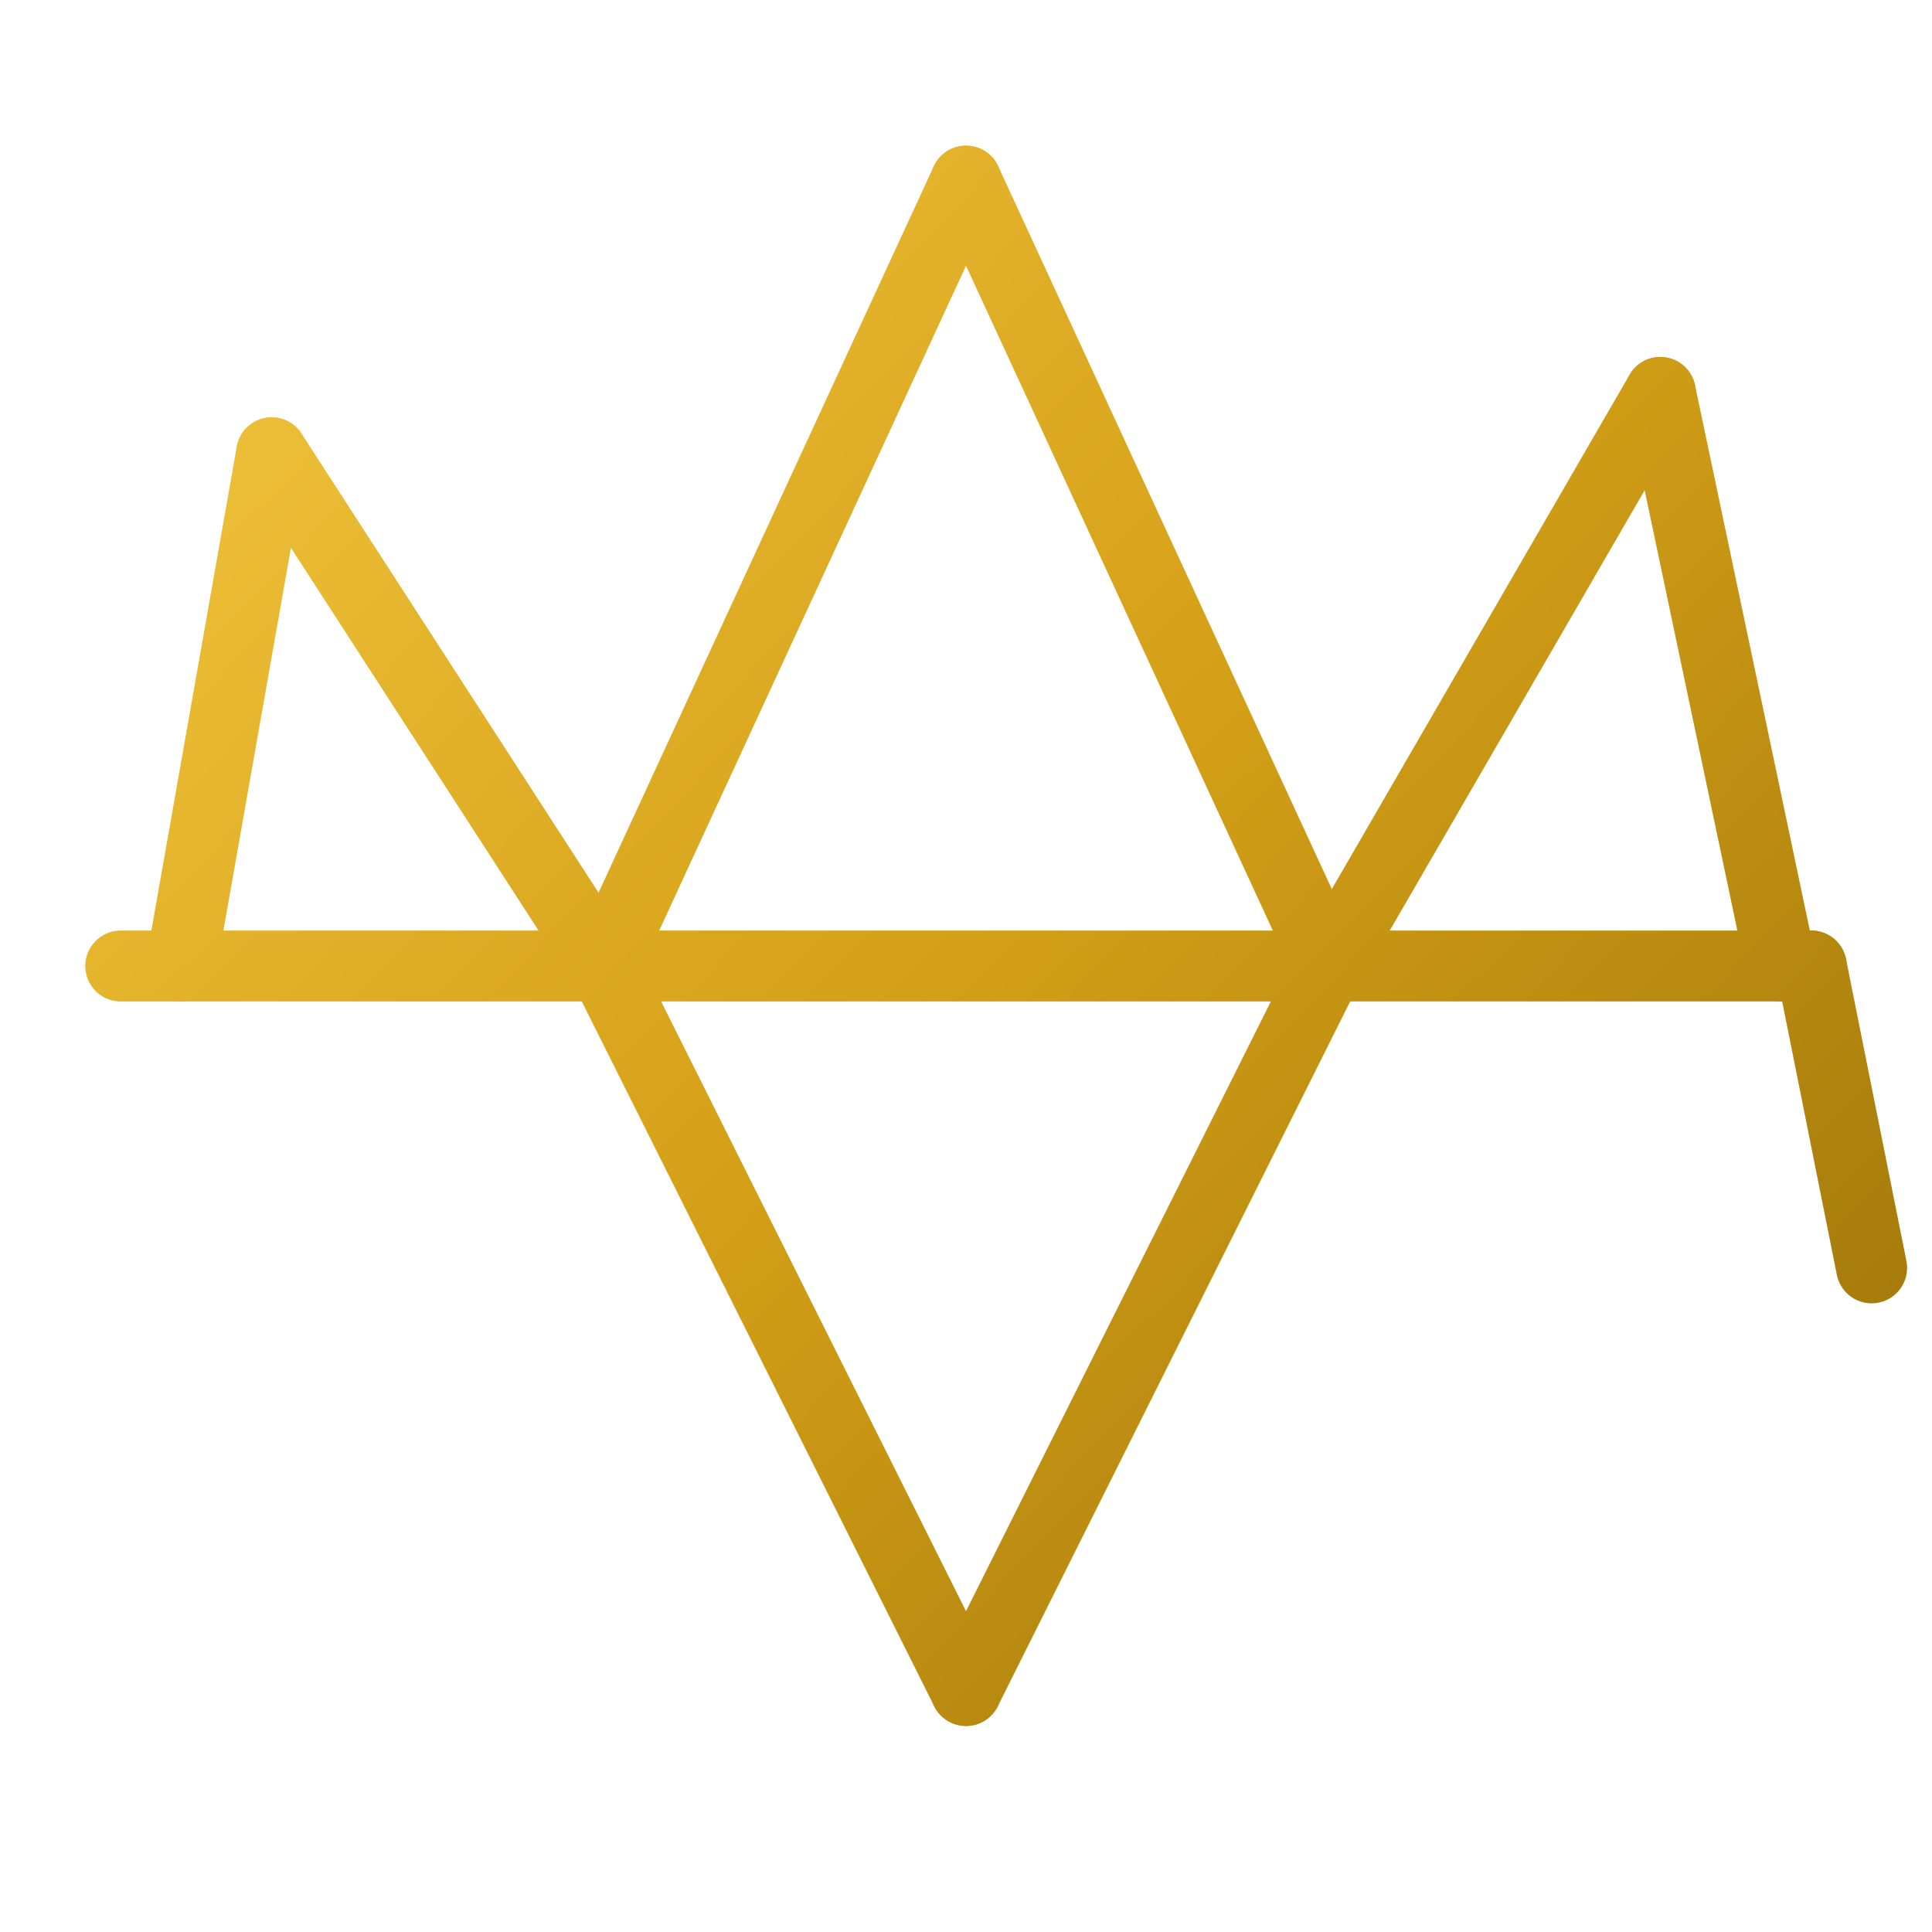
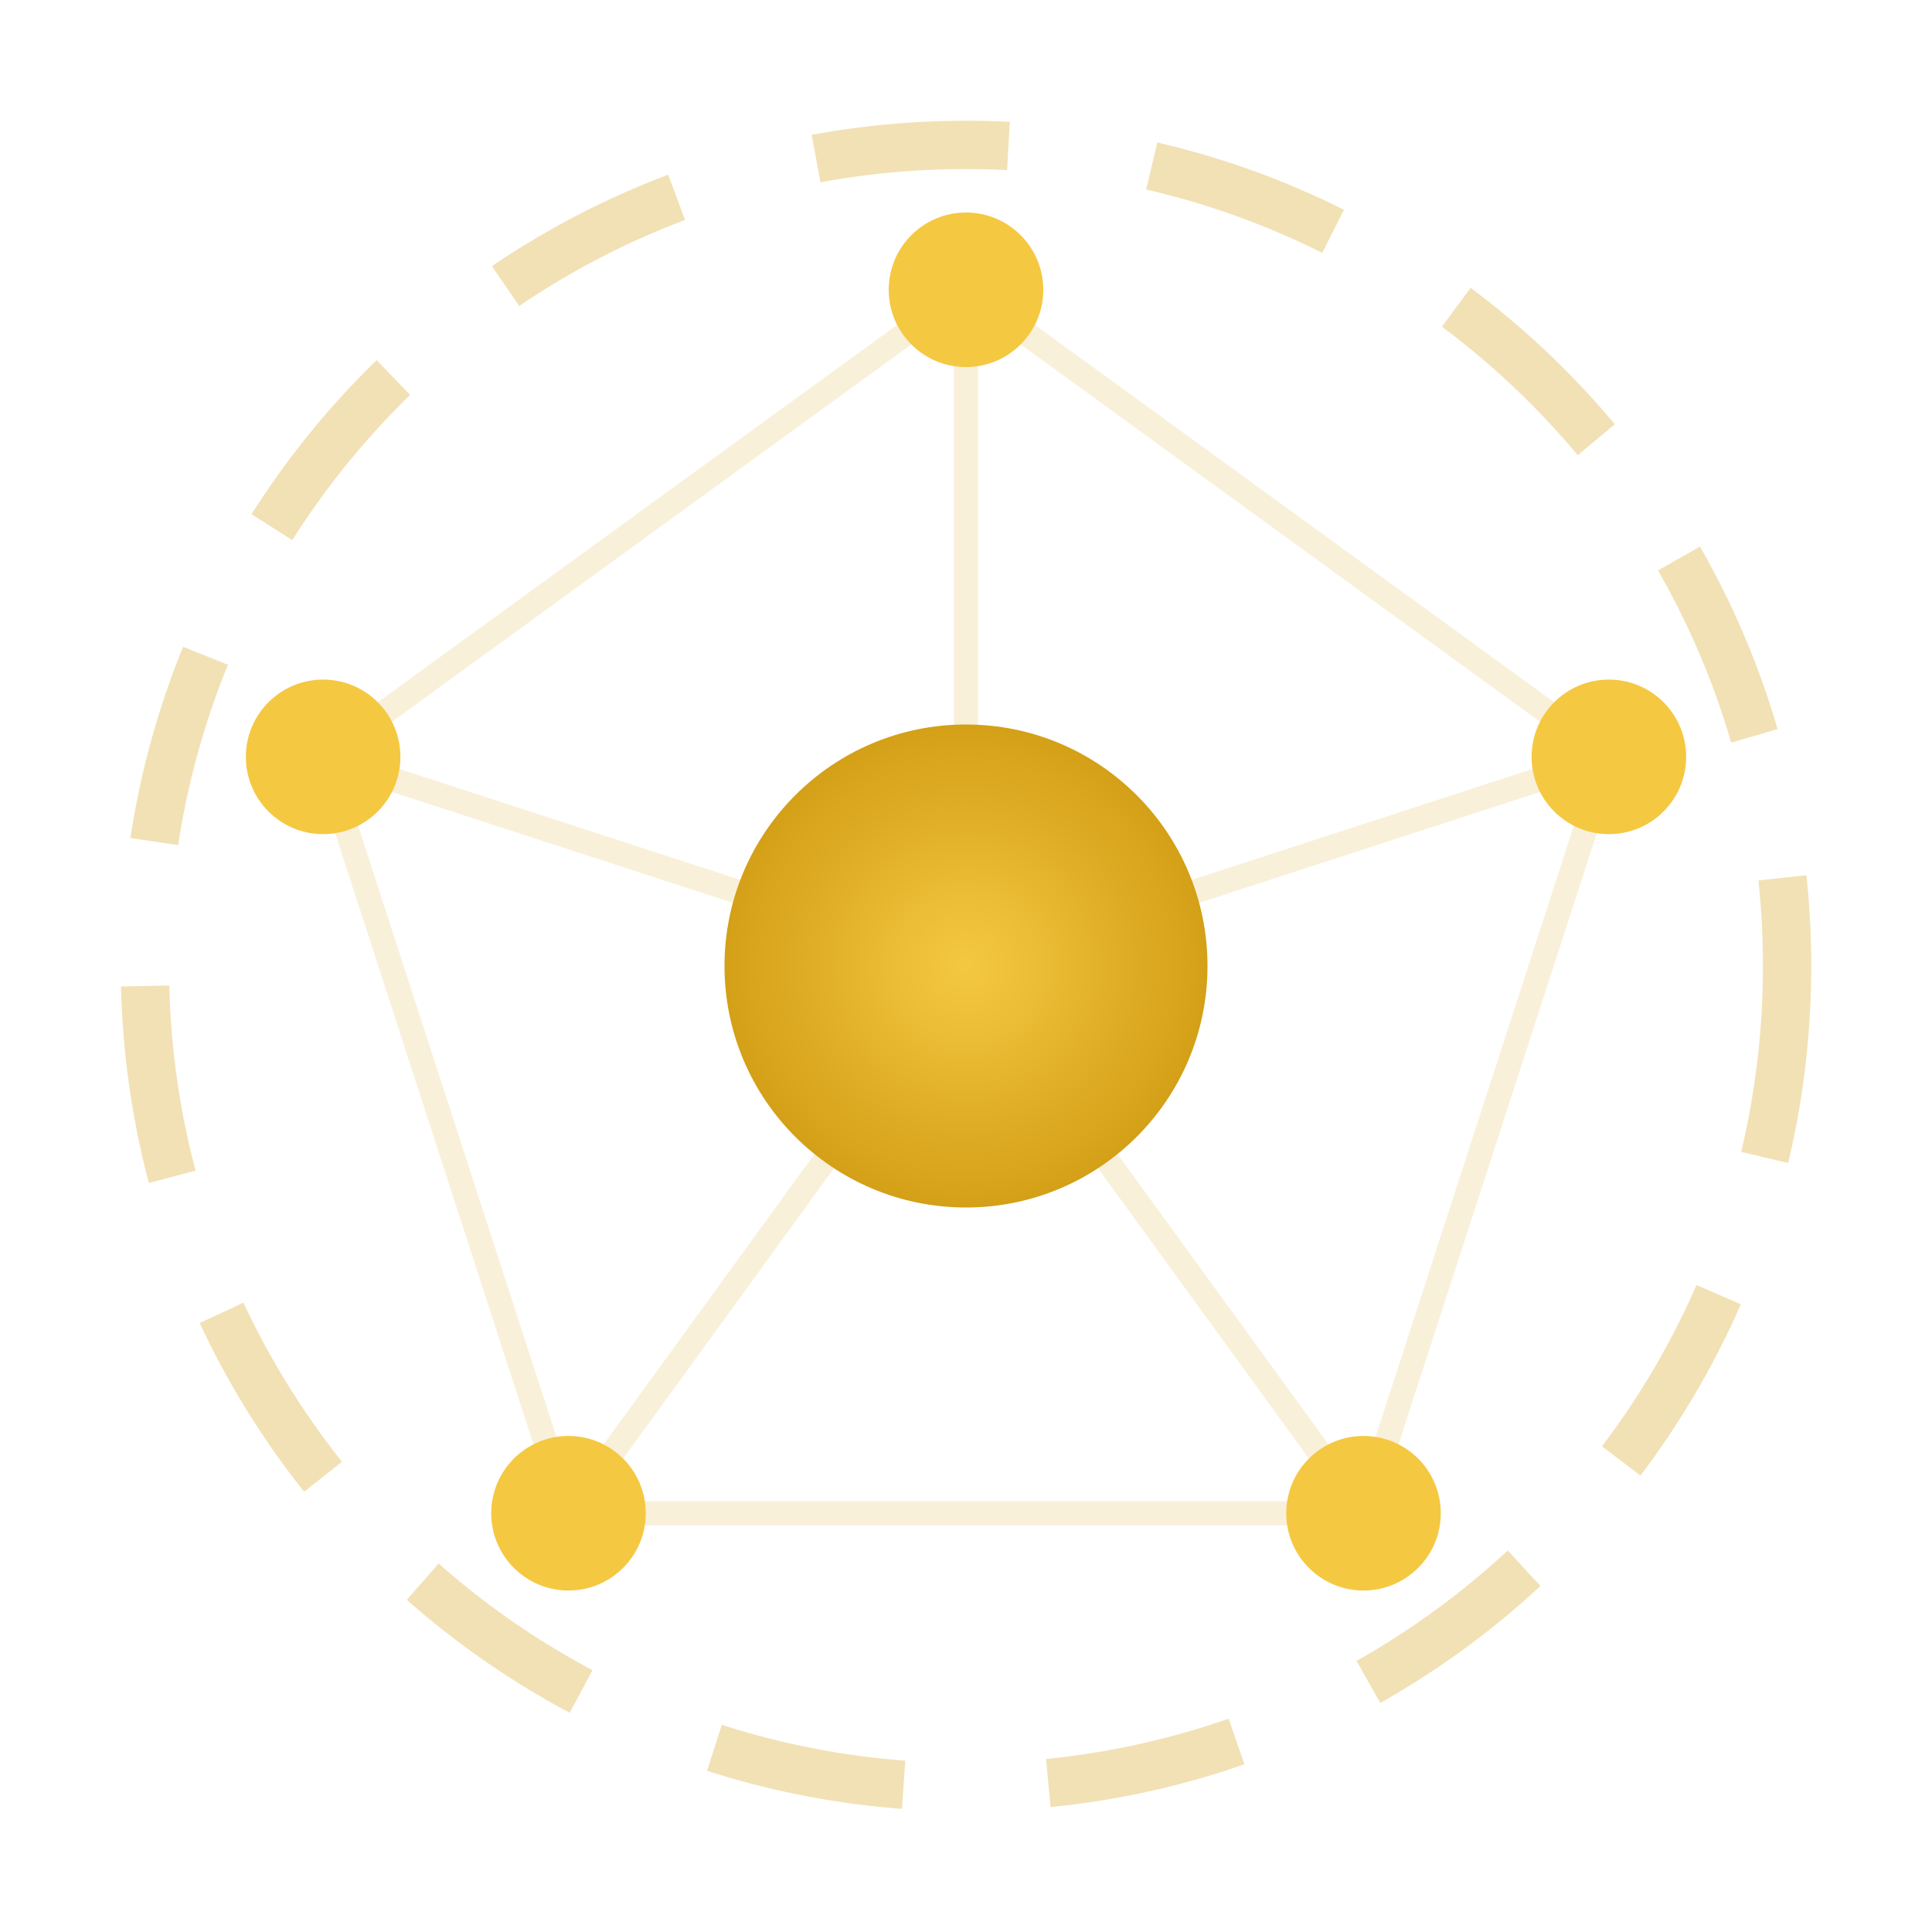
- <svg xmlns="http://www.w3.org/2000/svg" viewBox="0 0 64 64" fill="none" role="img" aria-label="Midas">
+ <svg xmlns="http://www.w3.org/2000/svg" viewBox="0 0 40 40" fill="none" role="img" aria-label="Midas">
  <defs>
-     <linearGradient id="gold" x1="4" y1="4" x2="60" y2="58" gradientUnits="userSpaceOnUse">
+     <radialGradient id="core" cx="50%" cy="50%" r="50%">
      <stop offset="0%" stop-color="#f5c842" />
-       <stop offset="50%" stop-color="#d4a017" />
-       <stop offset="100%" stop-color="#9a7209" />
-     </linearGradient>
+       <stop offset="100%" stop-color="#d4a017" />
+     </radialGradient>
  </defs>
-   <g stroke="url(#gold)" stroke-width="2.35" stroke-linecap="round" stroke-linejoin="miter">
-     <path d="M 4 32 L 60 32" />
-     <path d="M 32 6 L 20 32" />
-     <path d="M 32 6 L 44 32" />
-     <path d="M 20 32 L 32 56" />
-     <path d="M 44 32 L 32 56" />
-     <path d="M 9 15 L 6 32" />
-     <path d="M 9 15 L 20 32" />
-     <path d="M 55 13 L 59 32" />
-     <path d="M 55 13 L 44 32" />
-     <path d="M 60 32 L 62 42" />
+   <circle cx="20" cy="20" r="17" stroke="#d4a017" stroke-opacity="0.32" stroke-width="1" stroke-dasharray="4 3" />
+   <g stroke="#d4a017" stroke-opacity="0.16" stroke-width="0.5">
+     <line x1="20" y1="6" x2="33.31" y2="15.67" />
+     <line x1="33.31" y1="15.67" x2="28.23" y2="31.33" />
+     <line x1="28.23" y1="31.33" x2="11.77" y2="31.33" />
+     <line x1="11.77" y1="31.33" x2="6.69" y2="15.67" />
+     <line x1="6.69" y1="15.67" x2="20" y2="6" />
+     <line x1="20" y1="20" x2="20" y2="6" />
+     <line x1="20" y1="20" x2="33.31" y2="15.67" />
+     <line x1="20" y1="20" x2="28.23" y2="31.33" />
+     <line x1="20" y1="20" x2="11.77" y2="31.33" />
+     <line x1="20" y1="20" x2="6.69" y2="15.67" />
  </g>
+   <circle cx="20" cy="6" r="1.6" fill="#f5c842" />
+   <circle cx="33.31" cy="15.67" r="1.6" fill="#f5c842" />
+   <circle cx="28.23" cy="31.33" r="1.6" fill="#f5c842" />
+   <circle cx="11.77" cy="31.33" r="1.6" fill="#f5c842" />
+   <circle cx="6.69" cy="15.67" r="1.6" fill="#f5c842" />
+   <circle cx="20" cy="20" r="5" fill="url(#core)" />
</svg>
